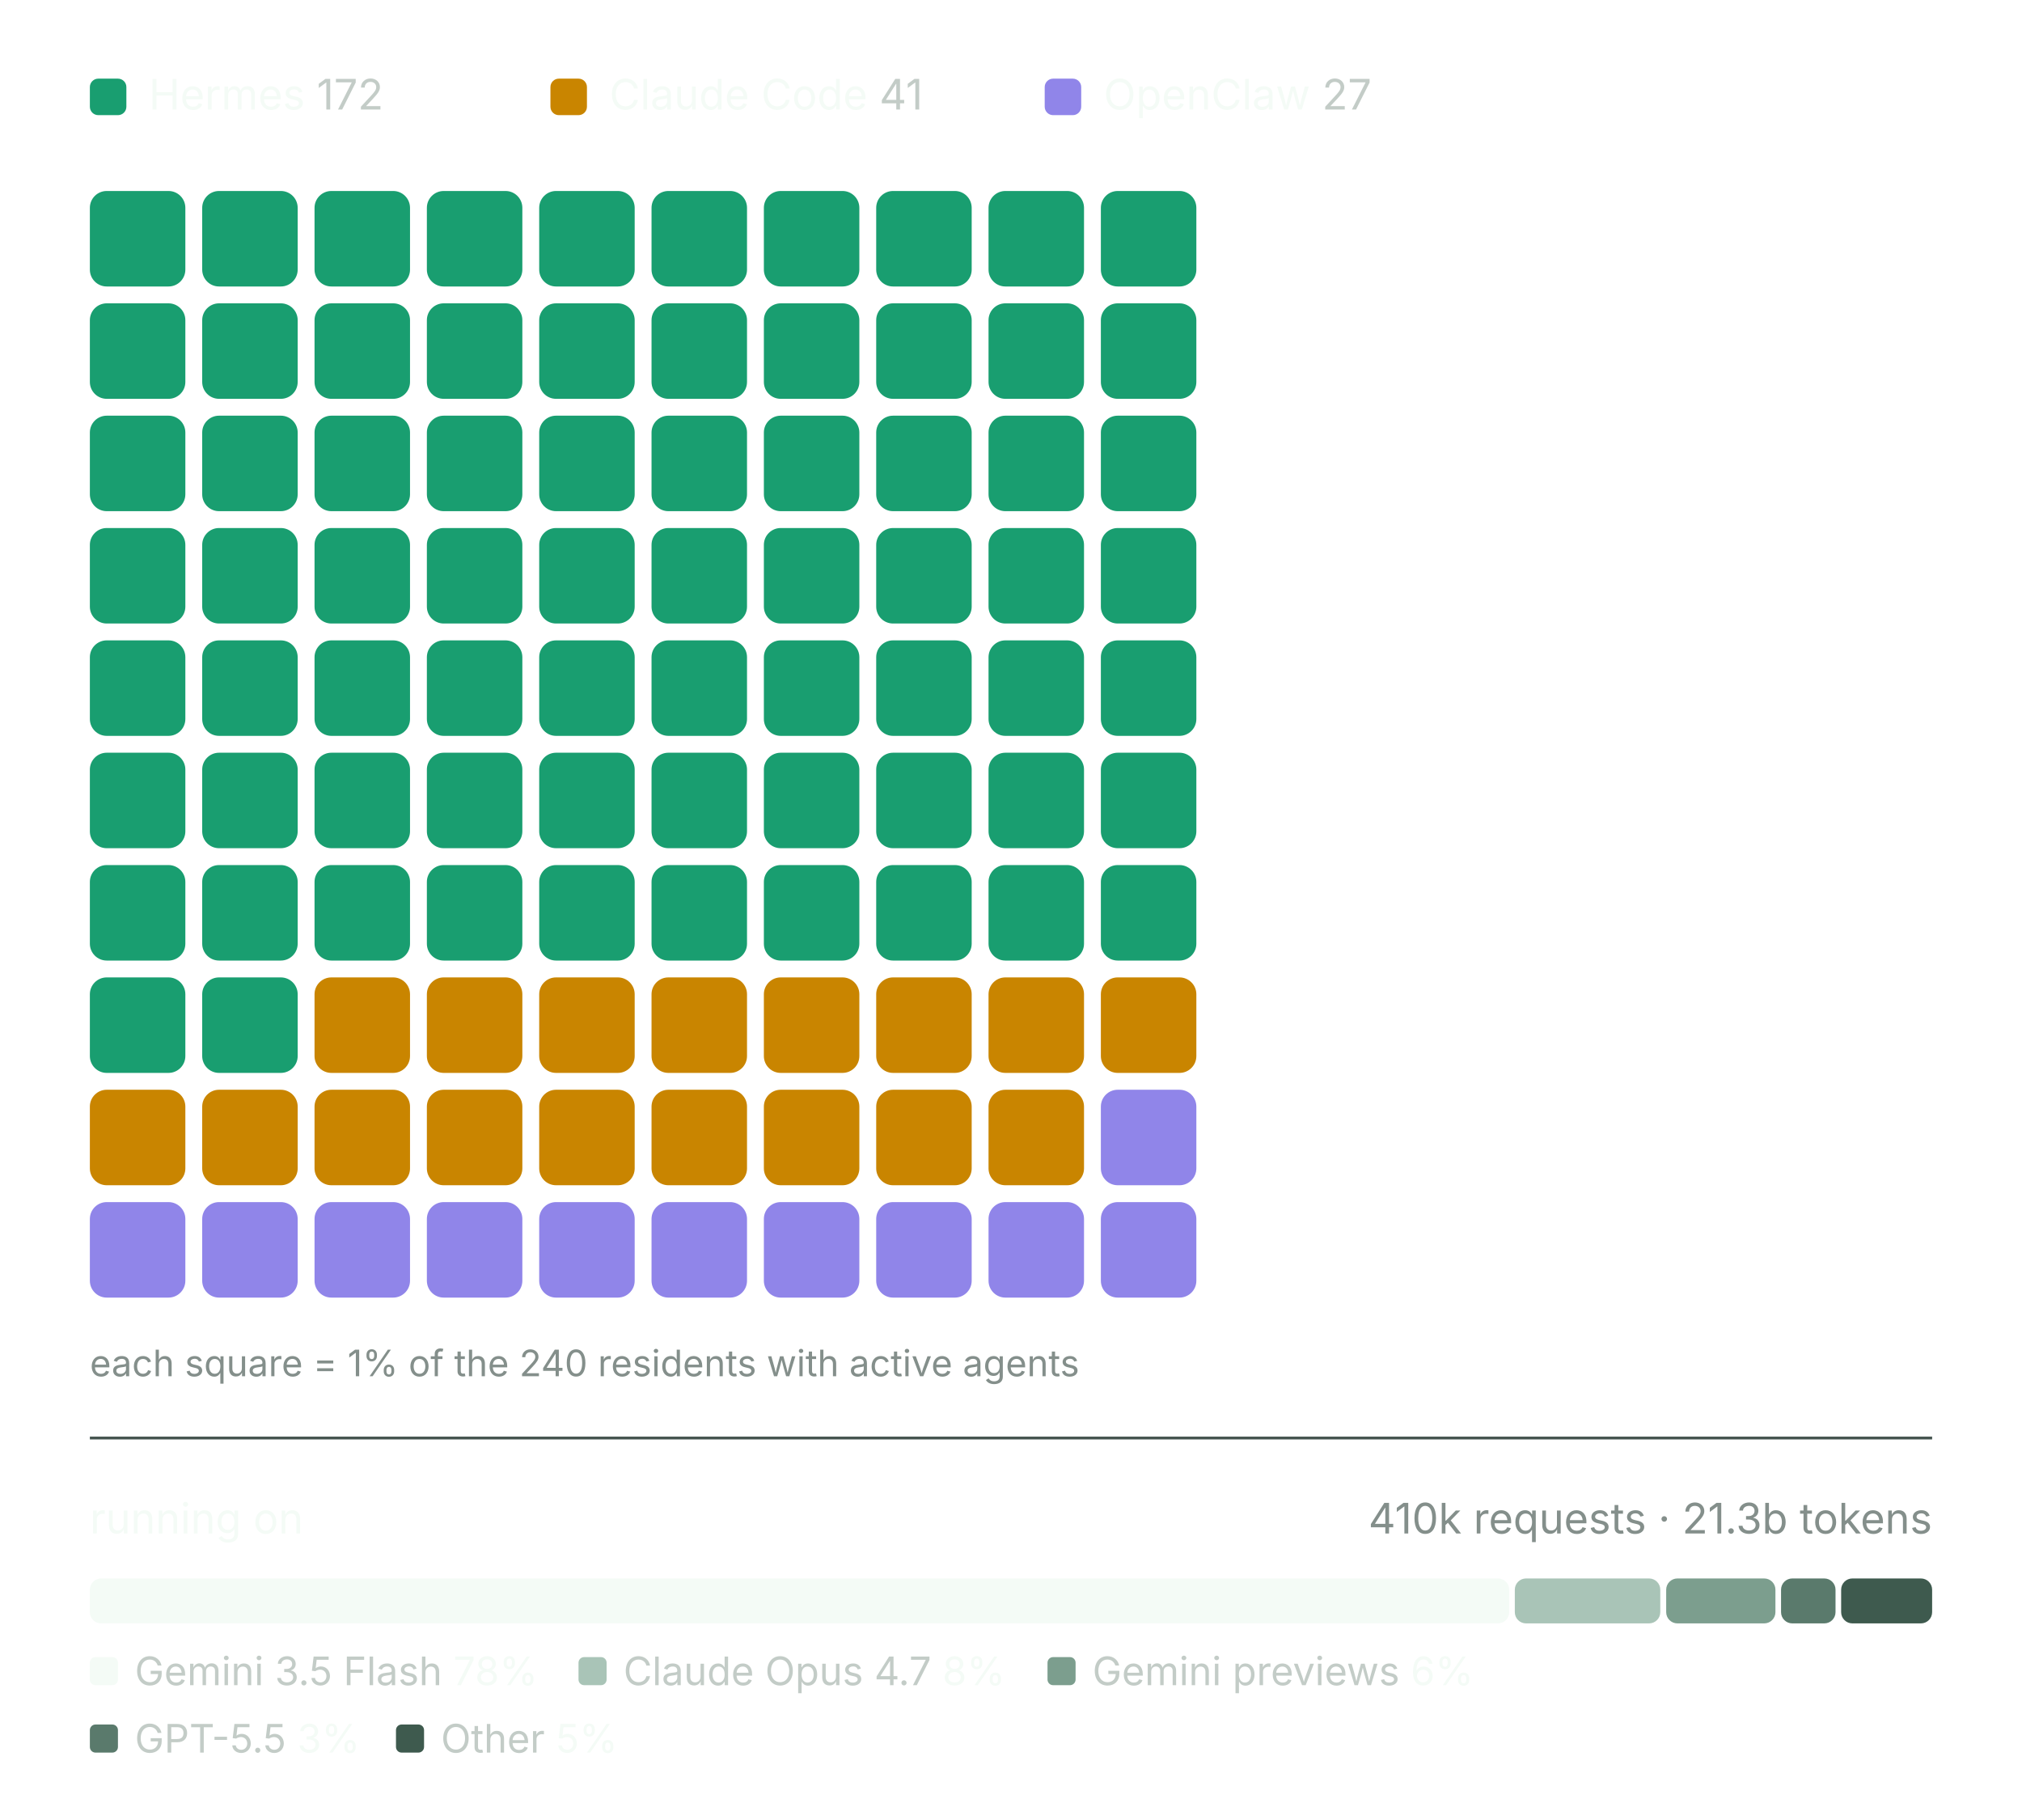
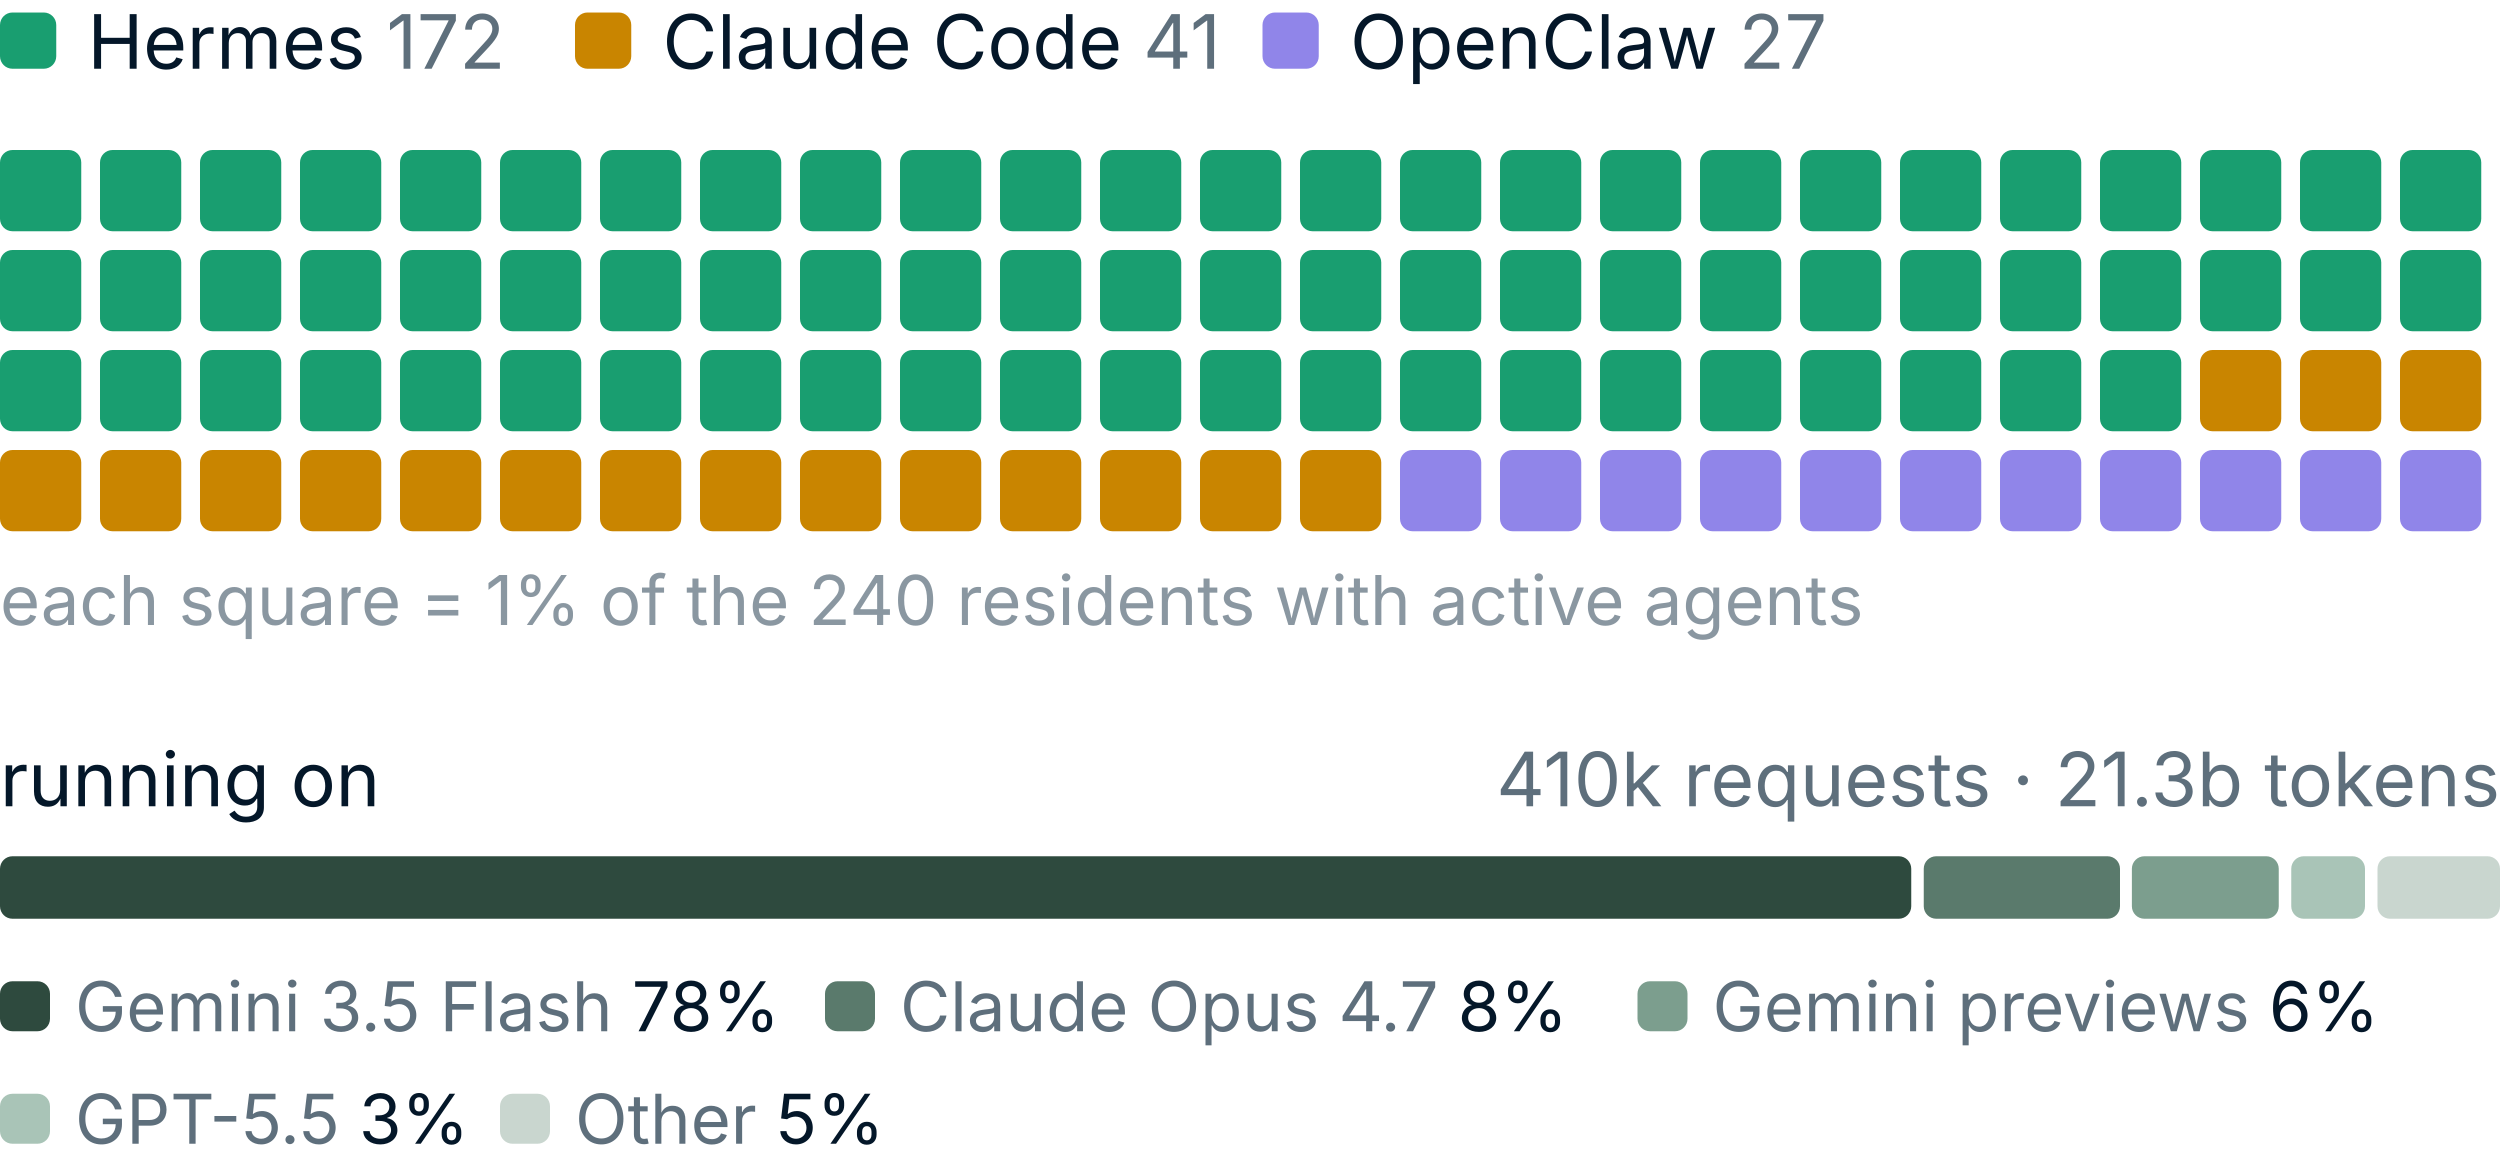
- <svg xmlns="http://www.w3.org/2000/svg" viewBox="0 0 720 648" width="720" height="648" role="img" aria-labelledby="t d">
+ <svg xmlns="http://www.w3.org/2000/svg" viewBox="0 0 400 187" width="400" height="187" role="img" aria-labelledby="t d">
  <g font-family="Public Sans, system-ui, -apple-system, 'Segoe UI', sans-serif">
-     <rect x="32" y="28" width="13" height="13" rx="3" fill="#199e70" />
-     <text x="53" y="39" font-size="15" fill="#F4FBF6">Hermes <tspan fill="#C3CCC7">172</tspan>
+     <rect x="0" y="2" width="9" height="9" rx="2" fill="#199e70" />
+     <text x="14" y="11" font-size="12" fill="#041729">Hermes <tspan fill="#5E6F7C">172</tspan>
    </text>
-     <rect x="196" y="28" width="13" height="13" rx="3" fill="#c98500" />
-     <text x="217" y="39" font-size="15" fill="#F4FBF6">Claude Code <tspan fill="#C3CCC7">41</tspan>
+     <rect x="92" y="2" width="9" height="9" rx="2" fill="#c98500" />
+     <text x="106" y="11" font-size="12" fill="#041729">Claude Code <tspan fill="#5E6F7C">41</tspan>
    </text>
-     <rect x="372" y="28" width="13" height="13" rx="3" fill="#9085e9" />
-     <text x="393" y="39" font-size="15" fill="#F4FBF6">OpenClaw <tspan fill="#C3CCC7">27</tspan>
+     <rect x="202" y="2" width="9" height="9" rx="2" fill="#9085e9" />
+     <text x="216" y="11" font-size="12" fill="#041729">OpenClaw <tspan fill="#5E6F7C">27</tspan>
    </text>
-     <rect x="32" y="68" width="34" height="34" rx="6" fill="#199e70" />
-     <rect x="72" y="68" width="34" height="34" rx="6" fill="#199e70" />
-     <rect x="112" y="68" width="34" height="34" rx="6" fill="#199e70" />
-     <rect x="152" y="68" width="34" height="34" rx="6" fill="#199e70" />
-     <rect x="192" y="68" width="34" height="34" rx="6" fill="#199e70" />
-     <rect x="232" y="68" width="34" height="34" rx="6" fill="#199e70" />
-     <rect x="272" y="68" width="34" height="34" rx="6" fill="#199e70" />
-     <rect x="312" y="68" width="34" height="34" rx="6" fill="#199e70" />
-     <rect x="352" y="68" width="34" height="34" rx="6" fill="#199e70" />
-     <rect x="392" y="68" width="34" height="34" rx="6" fill="#199e70" />
-     <rect x="32" y="108" width="34" height="34" rx="6" fill="#199e70" />
-     <rect x="72" y="108" width="34" height="34" rx="6" fill="#199e70" />
-     <rect x="112" y="108" width="34" height="34" rx="6" fill="#199e70" />
-     <rect x="152" y="108" width="34" height="34" rx="6" fill="#199e70" />
-     <rect x="192" y="108" width="34" height="34" rx="6" fill="#199e70" />
-     <rect x="232" y="108" width="34" height="34" rx="6" fill="#199e70" />
-     <rect x="272" y="108" width="34" height="34" rx="6" fill="#199e70" />
-     <rect x="312" y="108" width="34" height="34" rx="6" fill="#199e70" />
-     <rect x="352" y="108" width="34" height="34" rx="6" fill="#199e70" />
-     <rect x="392" y="108" width="34" height="34" rx="6" fill="#199e70" />
-     <rect x="32" y="148" width="34" height="34" rx="6" fill="#199e70" />
-     <rect x="72" y="148" width="34" height="34" rx="6" fill="#199e70" />
-     <rect x="112" y="148" width="34" height="34" rx="6" fill="#199e70" />
-     <rect x="152" y="148" width="34" height="34" rx="6" fill="#199e70" />
-     <rect x="192" y="148" width="34" height="34" rx="6" fill="#199e70" />
-     <rect x="232" y="148" width="34" height="34" rx="6" fill="#199e70" />
-     <rect x="272" y="148" width="34" height="34" rx="6" fill="#199e70" />
-     <rect x="312" y="148" width="34" height="34" rx="6" fill="#199e70" />
-     <rect x="352" y="148" width="34" height="34" rx="6" fill="#199e70" />
-     <rect x="392" y="148" width="34" height="34" rx="6" fill="#199e70" />
-     <rect x="32" y="188" width="34" height="34" rx="6" fill="#199e70" />
-     <rect x="72" y="188" width="34" height="34" rx="6" fill="#199e70" />
-     <rect x="112" y="188" width="34" height="34" rx="6" fill="#199e70" />
-     <rect x="152" y="188" width="34" height="34" rx="6" fill="#199e70" />
-     <rect x="192" y="188" width="34" height="34" rx="6" fill="#199e70" />
-     <rect x="232" y="188" width="34" height="34" rx="6" fill="#199e70" />
-     <rect x="272" y="188" width="34" height="34" rx="6" fill="#199e70" />
-     <rect x="312" y="188" width="34" height="34" rx="6" fill="#199e70" />
-     <rect x="352" y="188" width="34" height="34" rx="6" fill="#199e70" />
-     <rect x="392" y="188" width="34" height="34" rx="6" fill="#199e70" />
-     <rect x="32" y="228" width="34" height="34" rx="6" fill="#199e70" />
-     <rect x="72" y="228" width="34" height="34" rx="6" fill="#199e70" />
-     <rect x="112" y="228" width="34" height="34" rx="6" fill="#199e70" />
-     <rect x="152" y="228" width="34" height="34" rx="6" fill="#199e70" />
-     <rect x="192" y="228" width="34" height="34" rx="6" fill="#199e70" />
-     <rect x="232" y="228" width="34" height="34" rx="6" fill="#199e70" />
-     <rect x="272" y="228" width="34" height="34" rx="6" fill="#199e70" />
-     <rect x="312" y="228" width="34" height="34" rx="6" fill="#199e70" />
-     <rect x="352" y="228" width="34" height="34" rx="6" fill="#199e70" />
-     <rect x="392" y="228" width="34" height="34" rx="6" fill="#199e70" />
-     <rect x="32" y="268" width="34" height="34" rx="6" fill="#199e70" />
-     <rect x="72" y="268" width="34" height="34" rx="6" fill="#199e70" />
-     <rect x="112" y="268" width="34" height="34" rx="6" fill="#199e70" />
-     <rect x="152" y="268" width="34" height="34" rx="6" fill="#199e70" />
-     <rect x="192" y="268" width="34" height="34" rx="6" fill="#199e70" />
-     <rect x="232" y="268" width="34" height="34" rx="6" fill="#199e70" />
-     <rect x="272" y="268" width="34" height="34" rx="6" fill="#199e70" />
-     <rect x="312" y="268" width="34" height="34" rx="6" fill="#199e70" />
-     <rect x="352" y="268" width="34" height="34" rx="6" fill="#199e70" />
-     <rect x="392" y="268" width="34" height="34" rx="6" fill="#199e70" />
-     <rect x="32" y="308" width="34" height="34" rx="6" fill="#199e70" />
-     <rect x="72" y="308" width="34" height="34" rx="6" fill="#199e70" />
-     <rect x="112" y="308" width="34" height="34" rx="6" fill="#199e70" />
-     <rect x="152" y="308" width="34" height="34" rx="6" fill="#199e70" />
-     <rect x="192" y="308" width="34" height="34" rx="6" fill="#199e70" />
-     <rect x="232" y="308" width="34" height="34" rx="6" fill="#199e70" />
-     <rect x="272" y="308" width="34" height="34" rx="6" fill="#199e70" />
-     <rect x="312" y="308" width="34" height="34" rx="6" fill="#199e70" />
-     <rect x="352" y="308" width="34" height="34" rx="6" fill="#199e70" />
-     <rect x="392" y="308" width="34" height="34" rx="6" fill="#199e70" />
-     <rect x="32" y="348" width="34" height="34" rx="6" fill="#199e70" />
-     <rect x="72" y="348" width="34" height="34" rx="6" fill="#199e70" />
-     <rect x="112" y="348" width="34" height="34" rx="6" fill="#c98500" />
-     <rect x="152" y="348" width="34" height="34" rx="6" fill="#c98500" />
-     <rect x="192" y="348" width="34" height="34" rx="6" fill="#c98500" />
-     <rect x="232" y="348" width="34" height="34" rx="6" fill="#c98500" />
-     <rect x="272" y="348" width="34" height="34" rx="6" fill="#c98500" />
-     <rect x="312" y="348" width="34" height="34" rx="6" fill="#c98500" />
-     <rect x="352" y="348" width="34" height="34" rx="6" fill="#c98500" />
-     <rect x="392" y="348" width="34" height="34" rx="6" fill="#c98500" />
-     <rect x="32" y="388" width="34" height="34" rx="6" fill="#c98500" />
-     <rect x="72" y="388" width="34" height="34" rx="6" fill="#c98500" />
-     <rect x="112" y="388" width="34" height="34" rx="6" fill="#c98500" />
-     <rect x="152" y="388" width="34" height="34" rx="6" fill="#c98500" />
-     <rect x="192" y="388" width="34" height="34" rx="6" fill="#c98500" />
-     <rect x="232" y="388" width="34" height="34" rx="6" fill="#c98500" />
-     <rect x="272" y="388" width="34" height="34" rx="6" fill="#c98500" />
-     <rect x="312" y="388" width="34" height="34" rx="6" fill="#c98500" />
-     <rect x="352" y="388" width="34" height="34" rx="6" fill="#c98500" />
-     <rect x="392" y="388" width="34" height="34" rx="6" fill="#9085e9" />
-     <rect x="32" y="428" width="34" height="34" rx="6" fill="#9085e9" />
-     <rect x="72" y="428" width="34" height="34" rx="6" fill="#9085e9" />
-     <rect x="112" y="428" width="34" height="34" rx="6" fill="#9085e9" />
-     <rect x="152" y="428" width="34" height="34" rx="6" fill="#9085e9" />
-     <rect x="192" y="428" width="34" height="34" rx="6" fill="#9085e9" />
-     <rect x="232" y="428" width="34" height="34" rx="6" fill="#9085e9" />
-     <rect x="272" y="428" width="34" height="34" rx="6" fill="#9085e9" />
-     <rect x="312" y="428" width="34" height="34" rx="6" fill="#9085e9" />
-     <rect x="352" y="428" width="34" height="34" rx="6" fill="#9085e9" />
-     <rect x="392" y="428" width="34" height="34" rx="6" fill="#9085e9" />
-     <text x="32" y="490" font-size="13" fill="#848F8B">each square = 1% of the 240 residents with active agents</text>
-     <line x1="32" y1="512" x2="688" y2="512" stroke="#45534E" stroke-width="1" />
-     <text x="32" y="546" font-size="15" fill="#F4FBF6">running on</text>
-     <text x="688" y="546" font-size="15" fill="#848F8B" text-anchor="end">410k requests · 21.3b tokens</text>
-     <rect x="32.0" y="562" width="505.4" height="16" rx="4" fill="#F4FBF6" />
-     <rect x="539.4" y="562" width="51.8" height="16" rx="4" fill="#A9C4B7" />
-     <rect x="593.3" y="562" width="38.9" height="16" rx="4" fill="#7C9E8E" />
-     <rect x="634.2" y="562" width="19.4" height="16" rx="4" fill="#5A7A6C" />
-     <rect x="655.6" y="562" width="32.4" height="16" rx="4" fill="#3E5A4E" />
-     <rect x="32" y="590" width="10" height="10" rx="2" fill="#F4FBF6" />
-     <text x="48" y="600" font-size="14" fill="#C3CCC7">Gemini 3.5 Flash <tspan fill="#F4FBF6">78%</tspan>
+     <rect x="0.0" y="24.0" width="13.0" height="13.0" rx="2" fill="#199e70" />
+     <rect x="16.0" y="24.0" width="13.0" height="13.0" rx="2" fill="#199e70" />
+     <rect x="32.0" y="24.0" width="13.0" height="13.0" rx="2" fill="#199e70" />
+     <rect x="48.0" y="24.0" width="13.0" height="13.0" rx="2" fill="#199e70" />
+     <rect x="64.0" y="24.0" width="13.0" height="13.0" rx="2" fill="#199e70" />
+     <rect x="80.0" y="24.0" width="13.0" height="13.0" rx="2" fill="#199e70" />
+     <rect x="96.0" y="24.0" width="13.0" height="13.0" rx="2" fill="#199e70" />
+     <rect x="112.0" y="24.0" width="13.0" height="13.0" rx="2" fill="#199e70" />
+     <rect x="128.0" y="24.0" width="13.0" height="13.0" rx="2" fill="#199e70" />
+     <rect x="144.0" y="24.0" width="13.0" height="13.0" rx="2" fill="#199e70" />
+     <rect x="160.0" y="24.0" width="13.0" height="13.0" rx="2" fill="#199e70" />
+     <rect x="176.0" y="24.0" width="13.0" height="13.0" rx="2" fill="#199e70" />
+     <rect x="192.0" y="24.0" width="13.0" height="13.0" rx="2" fill="#199e70" />
+     <rect x="208.0" y="24.0" width="13.0" height="13.0" rx="2" fill="#199e70" />
+     <rect x="224.0" y="24.0" width="13.0" height="13.0" rx="2" fill="#199e70" />
+     <rect x="240.0" y="24.0" width="13.0" height="13.0" rx="2" fill="#199e70" />
+     <rect x="256.0" y="24.0" width="13.0" height="13.0" rx="2" fill="#199e70" />
+     <rect x="272.0" y="24.0" width="13.0" height="13.0" rx="2" fill="#199e70" />
+     <rect x="288.0" y="24.0" width="13.0" height="13.0" rx="2" fill="#199e70" />
+     <rect x="304.0" y="24.0" width="13.0" height="13.0" rx="2" fill="#199e70" />
+     <rect x="320.0" y="24.0" width="13.0" height="13.0" rx="2" fill="#199e70" />
+     <rect x="336.0" y="24.0" width="13.0" height="13.0" rx="2" fill="#199e70" />
+     <rect x="352.0" y="24.0" width="13.0" height="13.0" rx="2" fill="#199e70" />
+     <rect x="368.0" y="24.0" width="13.0" height="13.0" rx="2" fill="#199e70" />
+     <rect x="384.0" y="24.0" width="13.0" height="13.0" rx="2" fill="#199e70" />
+     <rect x="0.0" y="40.0" width="13.0" height="13.0" rx="2" fill="#199e70" />
+     <rect x="16.0" y="40.0" width="13.0" height="13.0" rx="2" fill="#199e70" />
+     <rect x="32.0" y="40.0" width="13.0" height="13.0" rx="2" fill="#199e70" />
+     <rect x="48.0" y="40.0" width="13.0" height="13.0" rx="2" fill="#199e70" />
+     <rect x="64.0" y="40.0" width="13.0" height="13.0" rx="2" fill="#199e70" />
+     <rect x="80.0" y="40.0" width="13.0" height="13.0" rx="2" fill="#199e70" />
+     <rect x="96.0" y="40.0" width="13.0" height="13.0" rx="2" fill="#199e70" />
+     <rect x="112.0" y="40.0" width="13.0" height="13.0" rx="2" fill="#199e70" />
+     <rect x="128.0" y="40.0" width="13.0" height="13.0" rx="2" fill="#199e70" />
+     <rect x="144.0" y="40.0" width="13.0" height="13.0" rx="2" fill="#199e70" />
+     <rect x="160.0" y="40.0" width="13.0" height="13.0" rx="2" fill="#199e70" />
+     <rect x="176.0" y="40.0" width="13.0" height="13.0" rx="2" fill="#199e70" />
+     <rect x="192.0" y="40.0" width="13.0" height="13.0" rx="2" fill="#199e70" />
+     <rect x="208.0" y="40.0" width="13.0" height="13.0" rx="2" fill="#199e70" />
+     <rect x="224.0" y="40.0" width="13.0" height="13.0" rx="2" fill="#199e70" />
+     <rect x="240.0" y="40.0" width="13.0" height="13.0" rx="2" fill="#199e70" />
+     <rect x="256.0" y="40.0" width="13.0" height="13.0" rx="2" fill="#199e70" />
+     <rect x="272.0" y="40.0" width="13.0" height="13.0" rx="2" fill="#199e70" />
+     <rect x="288.0" y="40.0" width="13.0" height="13.0" rx="2" fill="#199e70" />
+     <rect x="304.0" y="40.0" width="13.0" height="13.0" rx="2" fill="#199e70" />
+     <rect x="320.0" y="40.0" width="13.0" height="13.0" rx="2" fill="#199e70" />
+     <rect x="336.0" y="40.0" width="13.0" height="13.0" rx="2" fill="#199e70" />
+     <rect x="352.0" y="40.0" width="13.0" height="13.0" rx="2" fill="#199e70" />
+     <rect x="368.0" y="40.0" width="13.0" height="13.0" rx="2" fill="#199e70" />
+     <rect x="384.0" y="40.0" width="13.0" height="13.0" rx="2" fill="#199e70" />
+     <rect x="0.0" y="56.0" width="13.0" height="13.0" rx="2" fill="#199e70" />
+     <rect x="16.0" y="56.0" width="13.0" height="13.0" rx="2" fill="#199e70" />
+     <rect x="32.0" y="56.0" width="13.0" height="13.0" rx="2" fill="#199e70" />
+     <rect x="48.0" y="56.0" width="13.0" height="13.0" rx="2" fill="#199e70" />
+     <rect x="64.0" y="56.0" width="13.0" height="13.0" rx="2" fill="#199e70" />
+     <rect x="80.0" y="56.0" width="13.0" height="13.0" rx="2" fill="#199e70" />
+     <rect x="96.0" y="56.0" width="13.0" height="13.0" rx="2" fill="#199e70" />
+     <rect x="112.0" y="56.0" width="13.0" height="13.0" rx="2" fill="#199e70" />
+     <rect x="128.0" y="56.0" width="13.0" height="13.0" rx="2" fill="#199e70" />
+     <rect x="144.0" y="56.0" width="13.0" height="13.0" rx="2" fill="#199e70" />
+     <rect x="160.0" y="56.0" width="13.0" height="13.0" rx="2" fill="#199e70" />
+     <rect x="176.0" y="56.0" width="13.0" height="13.0" rx="2" fill="#199e70" />
+     <rect x="192.0" y="56.0" width="13.0" height="13.0" rx="2" fill="#199e70" />
+     <rect x="208.0" y="56.0" width="13.0" height="13.0" rx="2" fill="#199e70" />
+     <rect x="224.0" y="56.0" width="13.0" height="13.0" rx="2" fill="#199e70" />
+     <rect x="240.0" y="56.0" width="13.0" height="13.0" rx="2" fill="#199e70" />
+     <rect x="256.0" y="56.0" width="13.0" height="13.0" rx="2" fill="#199e70" />
+     <rect x="272.0" y="56.0" width="13.0" height="13.0" rx="2" fill="#199e70" />
+     <rect x="288.0" y="56.0" width="13.0" height="13.0" rx="2" fill="#199e70" />
+     <rect x="304.0" y="56.0" width="13.0" height="13.0" rx="2" fill="#199e70" />
+     <rect x="320.0" y="56.0" width="13.0" height="13.0" rx="2" fill="#199e70" />
+     <rect x="336.0" y="56.0" width="13.0" height="13.0" rx="2" fill="#199e70" />
+     <rect x="352.0" y="56.0" width="13.0" height="13.0" rx="2" fill="#c98500" />
+     <rect x="368.0" y="56.0" width="13.0" height="13.0" rx="2" fill="#c98500" />
+     <rect x="384.0" y="56.0" width="13.0" height="13.0" rx="2" fill="#c98500" />
+     <rect x="0.0" y="72.0" width="13.0" height="13.0" rx="2" fill="#c98500" />
+     <rect x="16.0" y="72.0" width="13.0" height="13.0" rx="2" fill="#c98500" />
+     <rect x="32.0" y="72.0" width="13.0" height="13.0" rx="2" fill="#c98500" />
+     <rect x="48.0" y="72.0" width="13.0" height="13.0" rx="2" fill="#c98500" />
+     <rect x="64.0" y="72.0" width="13.0" height="13.0" rx="2" fill="#c98500" />
+     <rect x="80.0" y="72.0" width="13.0" height="13.0" rx="2" fill="#c98500" />
+     <rect x="96.0" y="72.0" width="13.0" height="13.0" rx="2" fill="#c98500" />
+     <rect x="112.0" y="72.0" width="13.0" height="13.0" rx="2" fill="#c98500" />
+     <rect x="128.0" y="72.0" width="13.0" height="13.0" rx="2" fill="#c98500" />
+     <rect x="144.0" y="72.0" width="13.0" height="13.0" rx="2" fill="#c98500" />
+     <rect x="160.0" y="72.0" width="13.0" height="13.0" rx="2" fill="#c98500" />
+     <rect x="176.0" y="72.0" width="13.0" height="13.0" rx="2" fill="#c98500" />
+     <rect x="192.0" y="72.0" width="13.0" height="13.0" rx="2" fill="#c98500" />
+     <rect x="208.0" y="72.0" width="13.0" height="13.0" rx="2" fill="#c98500" />
+     <rect x="224.0" y="72.0" width="13.0" height="13.0" rx="2" fill="#9085e9" />
+     <rect x="240.0" y="72.0" width="13.0" height="13.0" rx="2" fill="#9085e9" />
+     <rect x="256.0" y="72.0" width="13.0" height="13.0" rx="2" fill="#9085e9" />
+     <rect x="272.0" y="72.0" width="13.0" height="13.0" rx="2" fill="#9085e9" />
+     <rect x="288.0" y="72.0" width="13.0" height="13.0" rx="2" fill="#9085e9" />
+     <rect x="304.0" y="72.0" width="13.0" height="13.0" rx="2" fill="#9085e9" />
+     <rect x="320.0" y="72.0" width="13.0" height="13.0" rx="2" fill="#9085e9" />
+     <rect x="336.0" y="72.0" width="13.0" height="13.0" rx="2" fill="#9085e9" />
+     <rect x="352.0" y="72.0" width="13.0" height="13.0" rx="2" fill="#9085e9" />
+     <rect x="368.0" y="72.0" width="13.0" height="13.0" rx="2" fill="#9085e9" />
+     <rect x="384.0" y="72.0" width="13.0" height="13.0" rx="2" fill="#9085e9" />
+     <text x="0" y="100" font-size="11" fill="#8A97A1">each square = 1% of the 240 residents with active agents</text>
+     <text x="0" y="129" font-size="12" fill="#041729">running on</text>
+     <text x="400" y="129" font-size="12" fill="#5E6F7C" text-anchor="end">410k requests · 21.3b tokens</text>
+     <rect x="0.0" y="137" width="305.8" height="10" rx="2" fill="#2E4A3E" />
+     <rect x="307.8" y="137" width="31.4" height="10" rx="2" fill="#5A7A6C" />
+     <rect x="341.1" y="137" width="23.5" height="10" rx="2" fill="#7C9E8E" />
+     <rect x="366.6" y="137" width="11.8" height="10" rx="2" fill="#A9C4B7" />
+     <rect x="380.4" y="137" width="19.6" height="10" rx="2" fill="#C9D6CF" />
+     <rect x="0" y="157" width="8" height="8" rx="2" fill="#2E4A3E" />
+     <text x="12" y="165" font-size="11" fill="#5E6F7C">Gemini 3.5 Flash <tspan fill="#041729">78%</tspan>
    </text>
-     <rect x="206" y="590" width="10" height="10" rx="2" fill="#A9C4B7" />
-     <text x="222" y="600" font-size="14" fill="#C3CCC7">Claude Opus 4.7 <tspan fill="#F4FBF6">8%</tspan>
+     <rect x="132" y="157" width="8" height="8" rx="2" fill="#5A7A6C" />
+     <text x="144" y="165" font-size="11" fill="#5E6F7C">Claude Opus 4.7 <tspan fill="#041729">8%</tspan>
    </text>
-     <rect x="373" y="590" width="10" height="10" rx="2" fill="#7C9E8E" />
-     <text x="389" y="600" font-size="14" fill="#C3CCC7">Gemini previews <tspan fill="#F4FBF6">6%</tspan>
+     <rect x="262" y="157" width="8" height="8" rx="2" fill="#7C9E8E" />
+     <text x="274" y="165" font-size="11" fill="#5E6F7C">Gemini previews <tspan fill="#041729">6%</tspan>
    </text>
-     <rect x="32" y="614" width="10" height="10" rx="2" fill="#5A7A6C" />
-     <text x="48" y="624" font-size="14" fill="#C3CCC7">GPT-5.5 <tspan fill="#F4FBF6">3%</tspan>
+     <rect x="0" y="175" width="8" height="8" rx="2" fill="#A9C4B7" />
+     <text x="12" y="183" font-size="11" fill="#5E6F7C">GPT-5.5 <tspan fill="#041729">3%</tspan>
    </text>
-     <rect x="141" y="614" width="10" height="10" rx="2" fill="#3E5A4E" />
-     <text x="157" y="624" font-size="14" fill="#C3CCC7">Other <tspan fill="#F4FBF6">5%</tspan>
+     <rect x="80" y="175" width="8" height="8" rx="2" fill="#C9D6CF" />
+     <text x="92" y="183" font-size="11" fill="#5E6F7C">Other <tspan fill="#041729">5%</tspan>
    </text>
  </g>
</svg>
